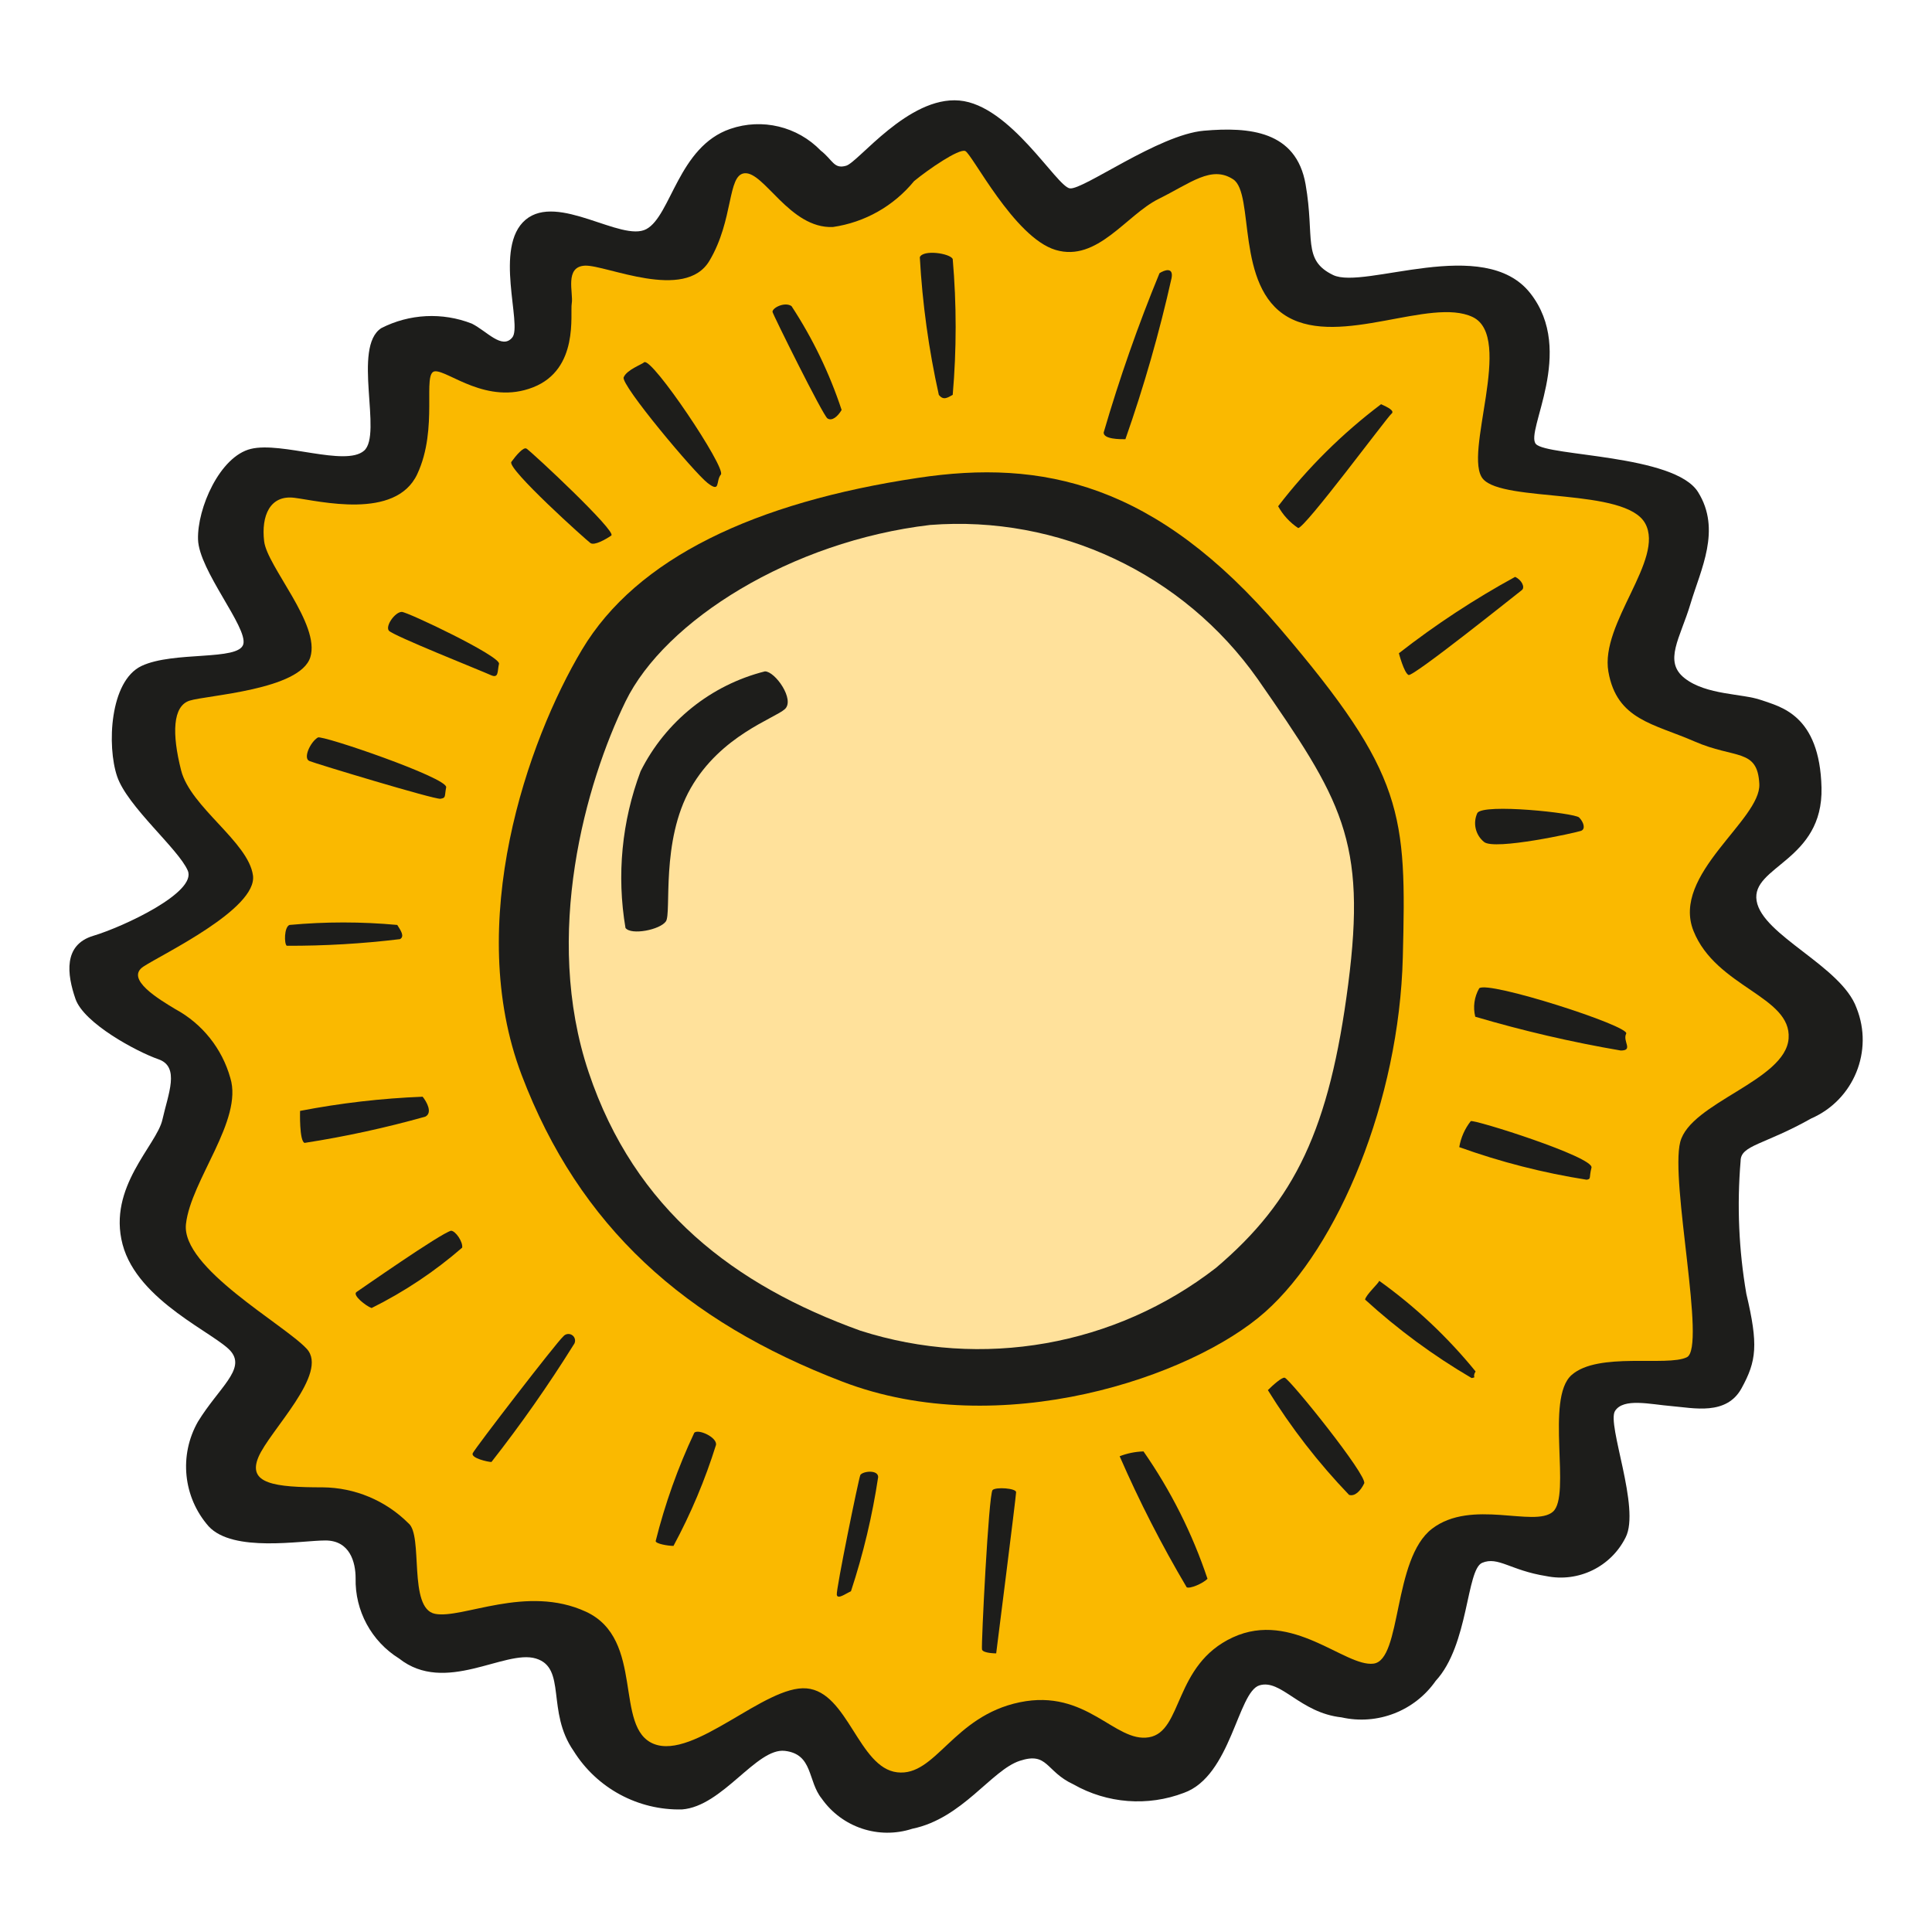
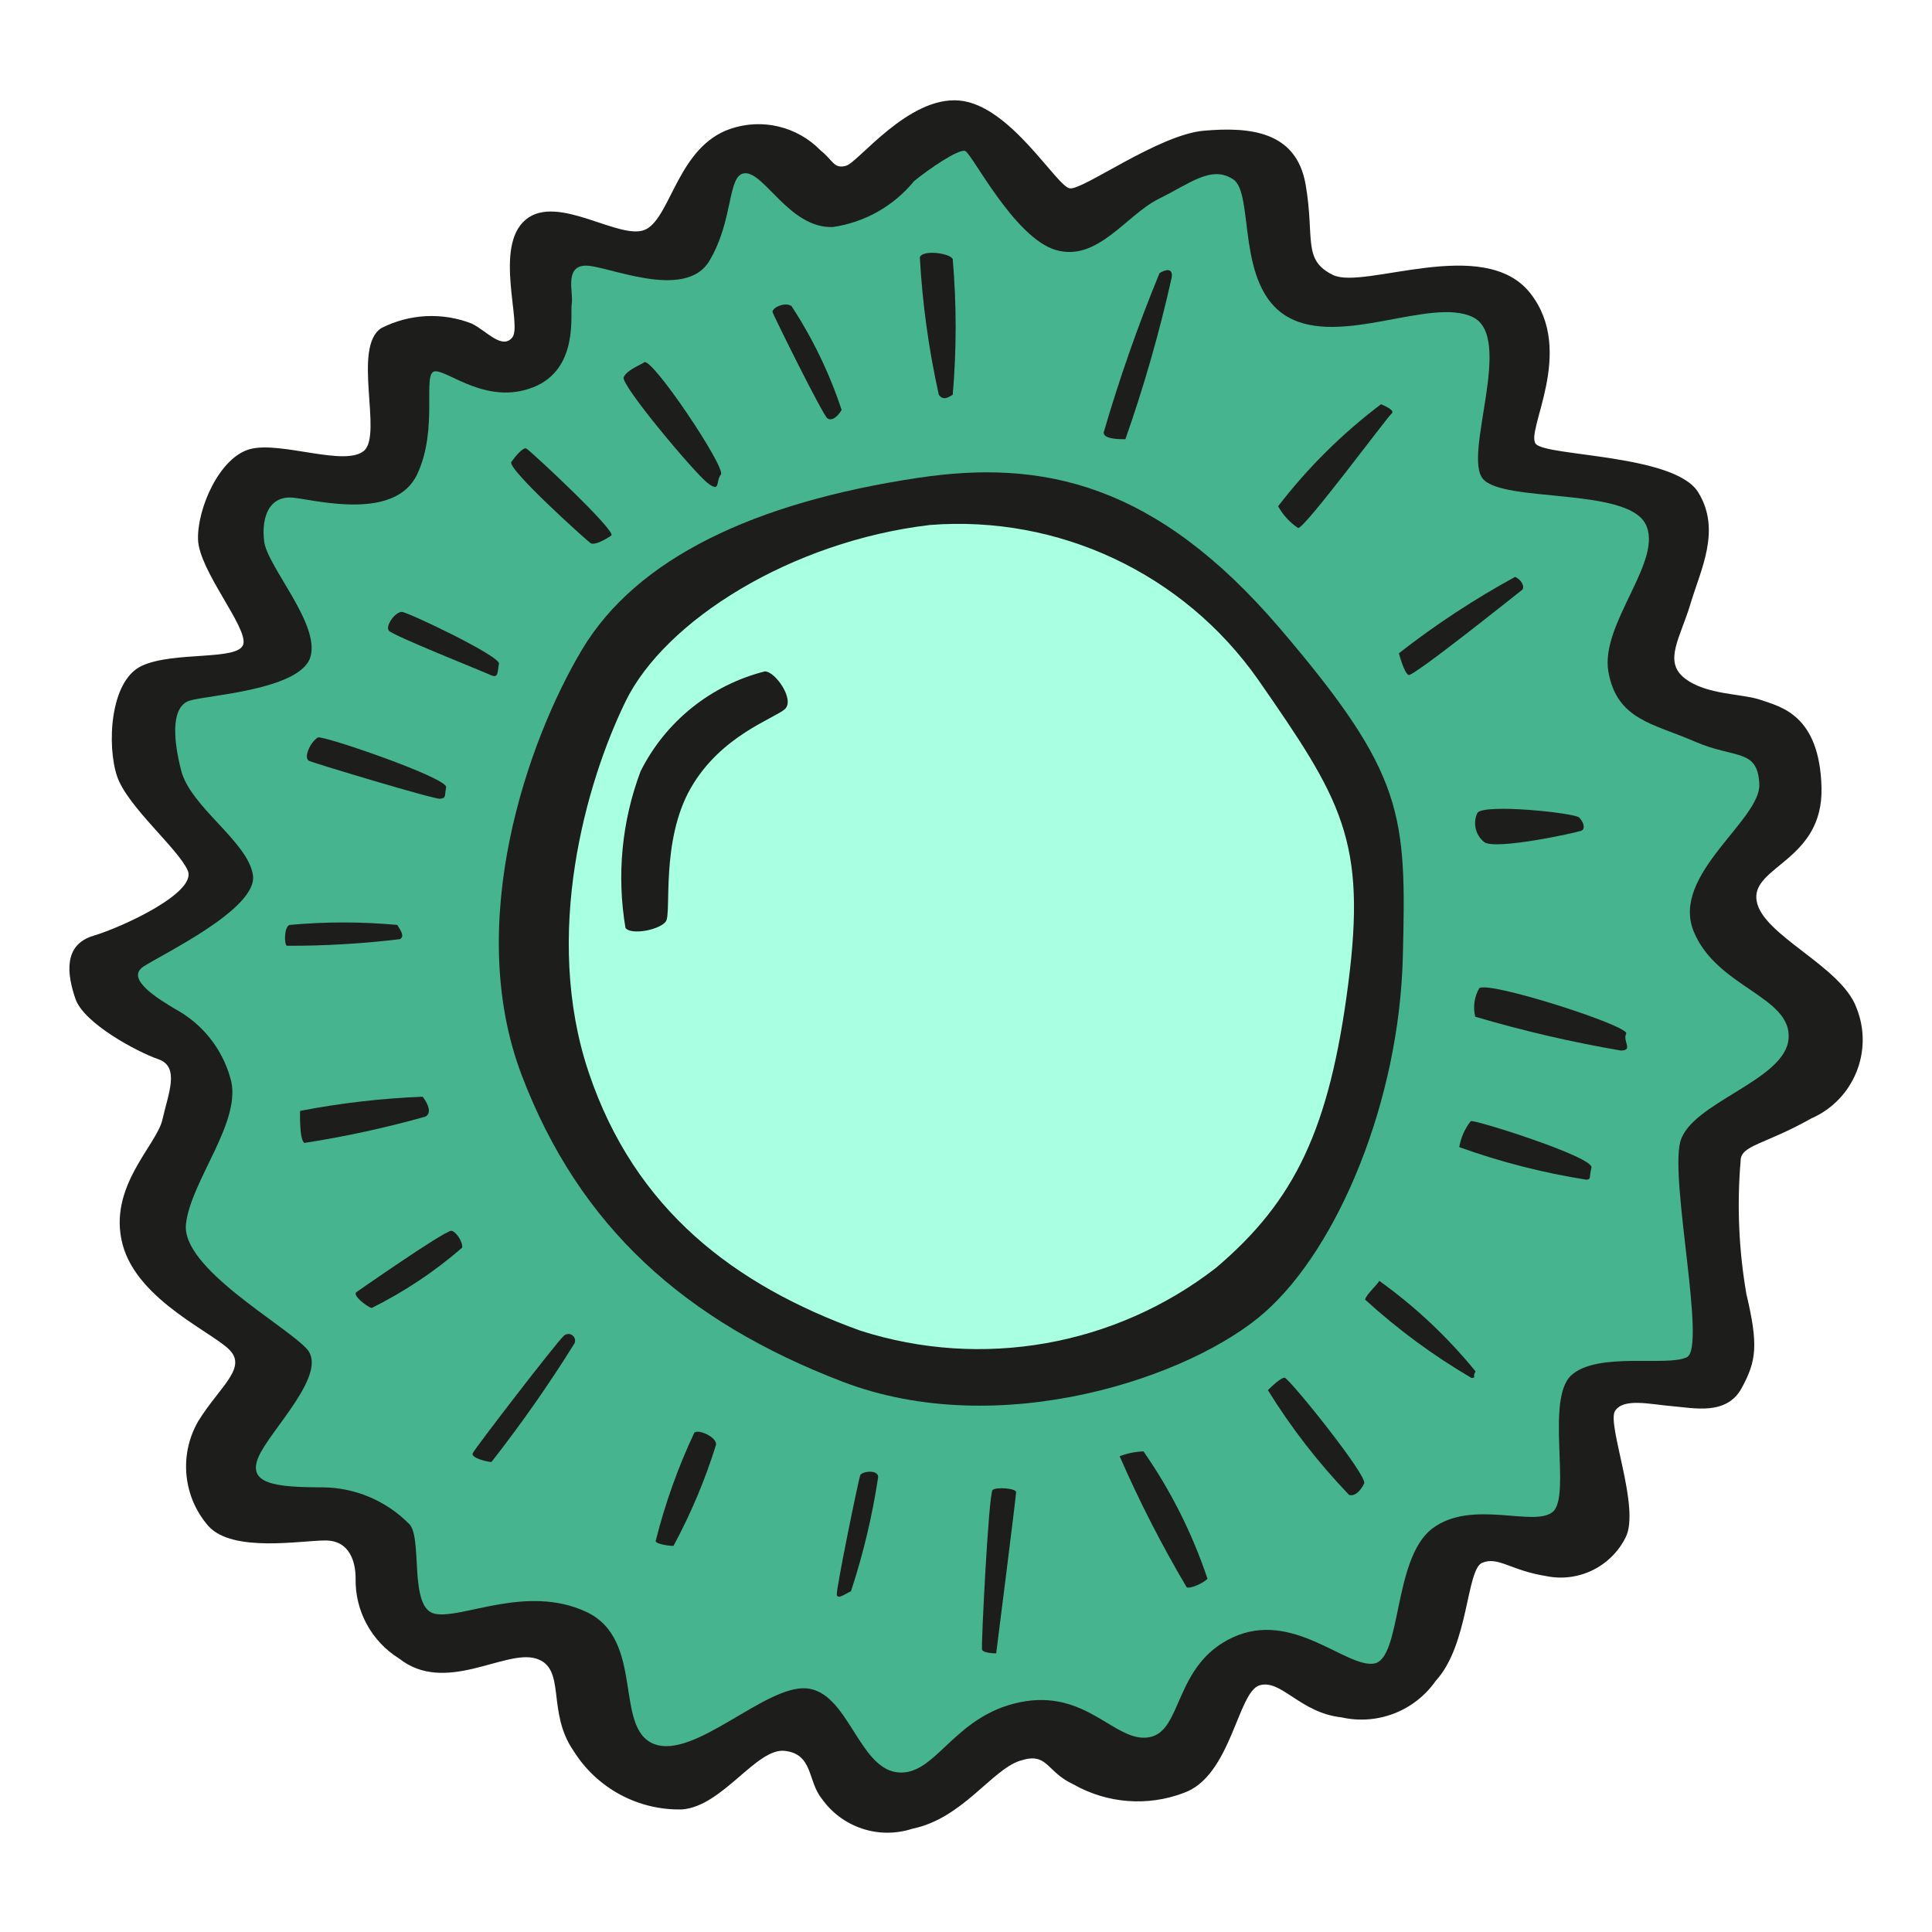
<svg xmlns="http://www.w3.org/2000/svg" width="800" height="800" viewBox="0 0 64 64">
  <path fill="#1d1d1b" d="M24.19 4.27a2.87 2.87 0 0 1 3 .72c.4.31.43.62.84.5s2.06-2.31 3.75-2.16S35 6.18 35.44 6.24s2.94-1.78 4.44-1.91 3.06 0 3.37 1.78-.12 2.5.91 3 5-1.34 6.53.6-.19 4.59.19 5 4.59.34 5.37 1.59.09 2.56-.25 3.7-.91 1.91-.19 2.47 1.91.5 2.53.72 1.94.47 2 2.9-2.34 2.6-2.15 3.75S61 32 61.5 33.39a2.84 2.84 0 0 1-1.5 3.66c-1.56.88-2.34.88-2.34 1.41a17.32 17.32 0 0 0 .19 4.4c.4 1.69.34 2.22-.16 3.13s-1.59.65-2.31.59-1.6-.28-1.88.16.85 3.22.35 4.19a2.4 2.4 0 0 1-2.63 1.28c-1.19-.19-1.59-.66-2.12-.44s-.44 2.72-1.54 3.91a3 3 0 0 1-3.12 1.21c-1.38-.15-2-1.28-2.72-1.06s-.94 3-2.5 3.56a4.3 4.3 0 0 1-3.66-.28c-.93-.43-.84-1.09-1.78-.78s-1.9 1.91-3.56 2.25a2.66 2.66 0 0 1-3-1C26.75 59 26.94 58.11 26 58s-2.06 1.84-3.41 1.94A4.12 4.12 0 0 1 19 58c-.91-1.31-.22-2.75-1.25-3.06s-3 1.21-4.53 0a3.05 3.05 0 0 1-1.44-2.66c0-.53-.19-1.25-1-1.25s-3.06.41-3.87-.47a3 3 0 0 1-.35-3.47c.69-1.12 1.57-1.72 1.1-2.31s-3.1-1.66-3.6-3.56 1.13-3.28 1.32-4.13.59-1.75-.13-2-2.47-1.19-2.75-2-.41-1.79.59-2.09 3.44-1.44 3.13-2.16-2-2.12-2.34-3.12-.25-3.16.81-3.66 3.22-.16 3.37-.72-1.47-2.44-1.5-3.47.72-2.75 1.75-3 3.13.6 3.75.06-.4-3.43.57-4.06a3.66 3.66 0 0 1 3-.15c.5.25 1 .87 1.34.46s-.63-3 .44-3.9 3.18.75 4 .31 1.06-2.73 2.78-3.32z" />
-   <path fill="#fab900" d="M24.66 5.74c.65-.07 1.5 1.84 2.93 1.78A4.26 4.26 0 0 0 30.28 6c.5-.41 1.47-1.07 1.69-1s1.62 2.87 3 3.28 2.34-1.16 3.41-1.69 1.75-1.12 2.47-.65.06 3.56 1.81 4.56 4.72-.66 6.12 0-.34 4.59.35 5.37 4.72.28 5.37 1.47-1.5 3.31-1.22 4.91 1.5 1.72 2.85 2.31 2.09.22 2.15 1.41-2.93 3-2.18 4.87 3.25 2.16 3.15 3.56-3.25 2.12-3.59 3.43.87 6.81.22 7.13-2.94-.19-3.82.59 0 4-.62 4.53-2.69-.44-4 .56-1 4.35-1.94 4.47-2.69-1.78-4.66-.87-1.65 3.12-2.78 3.31-2.06-1.62-4.28-1.16-2.78 2.47-4.06 2.32-1.63-2.66-3-2.78-3.72 2.37-5.06 1.84-.28-3.47-2.25-4.38-4.1.25-5 .07-.38-2.6-.88-3a4.07 4.07 0 0 0-2.84-1.19c-1.6 0-2.5-.12-2.13-1s2.35-2.78 1.6-3.59S6 42 6.16 40.55s1.9-3.44 1.47-4.84a3.74 3.74 0 0 0-1.82-2.28c-.53-.32-1.68-1-1.06-1.41S8.53 30.11 8.38 29 6.31 26.74 6 25.52s-.28-2.13.28-2.31 3.66-.35 4-1.44-1.43-3-1.53-3.84.19-1.54 1-1.44 3.35.75 4.07-.78.15-3.38.59-3.41 1.72 1.13 3.25.53 1.22-2.44 1.28-2.78-.25-1.22.44-1.25 3.31 1.2 4.12-.16.59-2.84 1.16-2.9z" />
+   <path fill="#46b48f" d="M24.66 5.74c.65-.07 1.5 1.84 2.93 1.78A4.26 4.26 0 0 0 30.28 6c.5-.41 1.47-1.07 1.69-1s1.62 2.87 3 3.28 2.34-1.16 3.41-1.69 1.75-1.12 2.47-.65.06 3.56 1.81 4.56 4.72-.66 6.12 0-.34 4.59.35 5.37 4.72.28 5.37 1.47-1.5 3.31-1.22 4.91 1.5 1.72 2.85 2.31 2.09.22 2.15 1.41-2.93 3-2.18 4.87 3.25 2.16 3.15 3.56-3.25 2.12-3.59 3.43.87 6.81.22 7.13-2.94-.19-3.82.59 0 4-.62 4.53-2.69-.44-4 .56-1 4.35-1.94 4.47-2.69-1.78-4.66-.87-1.65 3.12-2.78 3.31-2.06-1.62-4.28-1.16-2.78 2.47-4.06 2.32-1.63-2.66-3-2.78-3.72 2.37-5.06 1.84-.28-3.47-2.25-4.38-4.1.25-5 .07-.38-2.6-.88-3a4.07 4.07 0 0 0-2.84-1.19c-1.6 0-2.5-.12-2.13-1s2.35-2.78 1.6-3.59S6 42 6.16 40.55s1.9-3.44 1.47-4.84a3.74 3.74 0 0 0-1.82-2.28c-.53-.32-1.68-1-1.06-1.41S8.53 30.11 8.38 29 6.31 26.74 6 25.52s-.28-2.13.28-2.31 3.66-.35 4-1.44-1.43-3-1.53-3.84.19-1.54 1-1.44 3.35.75 4.07-.78.15-3.38.59-3.41 1.72 1.13 3.25.53 1.22-2.44 1.28-2.78-.25-1.22.44-1.25 3.31 1.2 4.12-.16.59-2.84 1.16-2.9z" />
  <path fill="#1d1d1b" d="M30.41 15.83c4.11-.62 7.87.16 12 5s4.18 6.13 4.06 10.88-2.13 9.59-4.56 11.75-8.78 4.31-14 2.31-8.72-5.13-10.63-10.16.19-11.06 2-14.09 5.72-4.88 11.13-5.69z" />
-   <path fill="#ffe19b" d="M30.81 17.39a12.13 12.13 0 0 1 10.85 5.1c2.78 4 3.62 5.34 3 10.12s-1.75 7.16-4.38 9.39a12.84 12.84 0 0 1-11.78 2.08c-4.16-1.5-7.47-4-9-8.56s-.09-9.59 1.22-12.28 5.5-5.31 10.09-5.85z" />
+   <path fill="#a8ffe2" d="M30.81 17.39a12.13 12.13 0 0 1 10.85 5.1c2.78 4 3.62 5.34 3 10.12s-1.75 7.16-4.38 9.39a12.84 12.84 0 0 1-11.78 2.08c-4.16-1.5-7.47-4-9-8.56s-.09-9.59 1.22-12.28 5.5-5.31 10.09-5.85z" />
  <g fill="#1d1d1b">
    <path d="M25.34 22.24c.34 0 1 .94.66 1.25s-2.12.87-3.12 2.62-.63 4.13-.82 4.41-1.15.47-1.34.22a10 10 0 0 1 .5-5.19 6.34 6.34 0 0 1 4.12-3.31zM21.34 12c.26-.17 2.72 3.5 2.54 3.72s0 .62-.44.28-2.88-3.25-2.78-3.5.59-.42.68-.5zM25.59 10.33c0-.14.41-.34.63-.19a14.69 14.69 0 0 1 1.66 3.44c-.13.22-.32.38-.47.28s-1.82-3.47-1.82-3.53zM30.47 8.52c.11-.26 1-.13 1.09.06a26.07 26.07 0 0 1 0 4.5c-.18.1-.31.19-.46 0a28.16 28.16 0 0 1-.63-4.56zM38.41 9.05c.15-.1.47-.22.4.16a47 47 0 0 1-1.53 5.34c-.19 0-.72 0-.72-.22a52.43 52.43 0 0 1 1.85-5.28zM42.34 16.77a17.89 17.89 0 0 1 3.41-3.38c.22.1.47.22.34.32s-2.9 3.84-3.09 3.78a2.07 2.07 0 0 1-.66-.72zM46.34 21.64a28.34 28.34 0 0 1 3.85-2.53c.22.1.34.35.22.44s-3.6 2.88-3.75 2.81-.32-.72-.32-.72zM48.94 26.93c.21-.32 3.22 0 3.37.15s.22.38.07.44-2.88.66-3.22.37a.8.8 0 0 1-.22-.96zM49 32.74c.27-.27 5 1.25 4.87 1.5s.25.56-.18.56a42.06 42.06 0 0 1-4.82-1.12 1.27 1.27 0 0 1 .13-.94zM48.72 37.14c.1-.07 4.09 1.19 4 1.54s0 .37-.16.4A23 23 0 0 1 48.34 38a1.9 1.9 0 0 1 .38-.86zM45.69 42.43a16.5 16.5 0 0 1 3.19 3c-.13.22.06.18-.13.22a20.88 20.88 0 0 1-3.53-2.6c.03-.16.44-.53.47-.62zM42.56 45.64c.19.07 2.75 3.25 2.63 3.5s-.31.44-.5.38A20.82 20.82 0 0 1 42 46.05c.16-.16.47-.44.56-.41zM37.88 48.08A16.61 16.61 0 0 1 40 52.3c-.16.16-.59.34-.69.28a39.52 39.52 0 0 1-2.22-4.34 2.39 2.39 0 0 1 .79-.16zM32.88 49.36c.11-.11.78-.06.78.07S33 54.77 33 54.77s-.44 0-.47-.13.22-5.15.35-5.28zM28.5 48.86c.09-.13.59-.18.59.07a23 23 0 0 1-.9 3.78c-.19.09-.44.28-.47.12s.72-3.83.78-3.97zM23 47.46c.14-.13.75.15.72.4a18.94 18.94 0 0 1-1.41 3.35c-.18 0-.59-.07-.59-.16A19.62 19.62 0 0 1 23 47.46zM18.66 44.27a.22.22 0 0 1 .34.28 44.28 44.28 0 0 1-2.72 3.88c-.12 0-.69-.13-.62-.29s2.78-3.68 3-3.87zM14.94 40.77c.15 0 .4.37.37.56a14.2 14.2 0 0 1-3 2c-.18-.06-.65-.43-.5-.53s2.78-1.94 3.13-2.03zM9.94 36.8a27 27 0 0 1 4.06-.47c.13.16.34.53.09.66a34 34 0 0 1-4 .87c-.18-.06-.15-1.06-.15-1.06zM9.59 30.64a19.35 19.35 0 0 1 3.57 0c.12.19.25.38.09.47a30.25 30.25 0 0 1-3.75.22c-.09-.06-.09-.62.09-.69zM10.53 24.43c.13-.09 4.31 1.34 4.25 1.65s0 .35-.19.38-4.12-1.16-4.34-1.25.03-.63.28-.78zM13.31 20.27c.19 0 3.28 1.47 3.22 1.72s0 .5-.28.37-3.25-1.31-3.37-1.47.21-.62.43-.62zM17.44 14.86c.22.15 3 2.75 2.81 2.88s-.56.34-.69.25-2.78-2.47-2.62-2.69.4-.5.5-.44z" />
  </g>
</svg>
